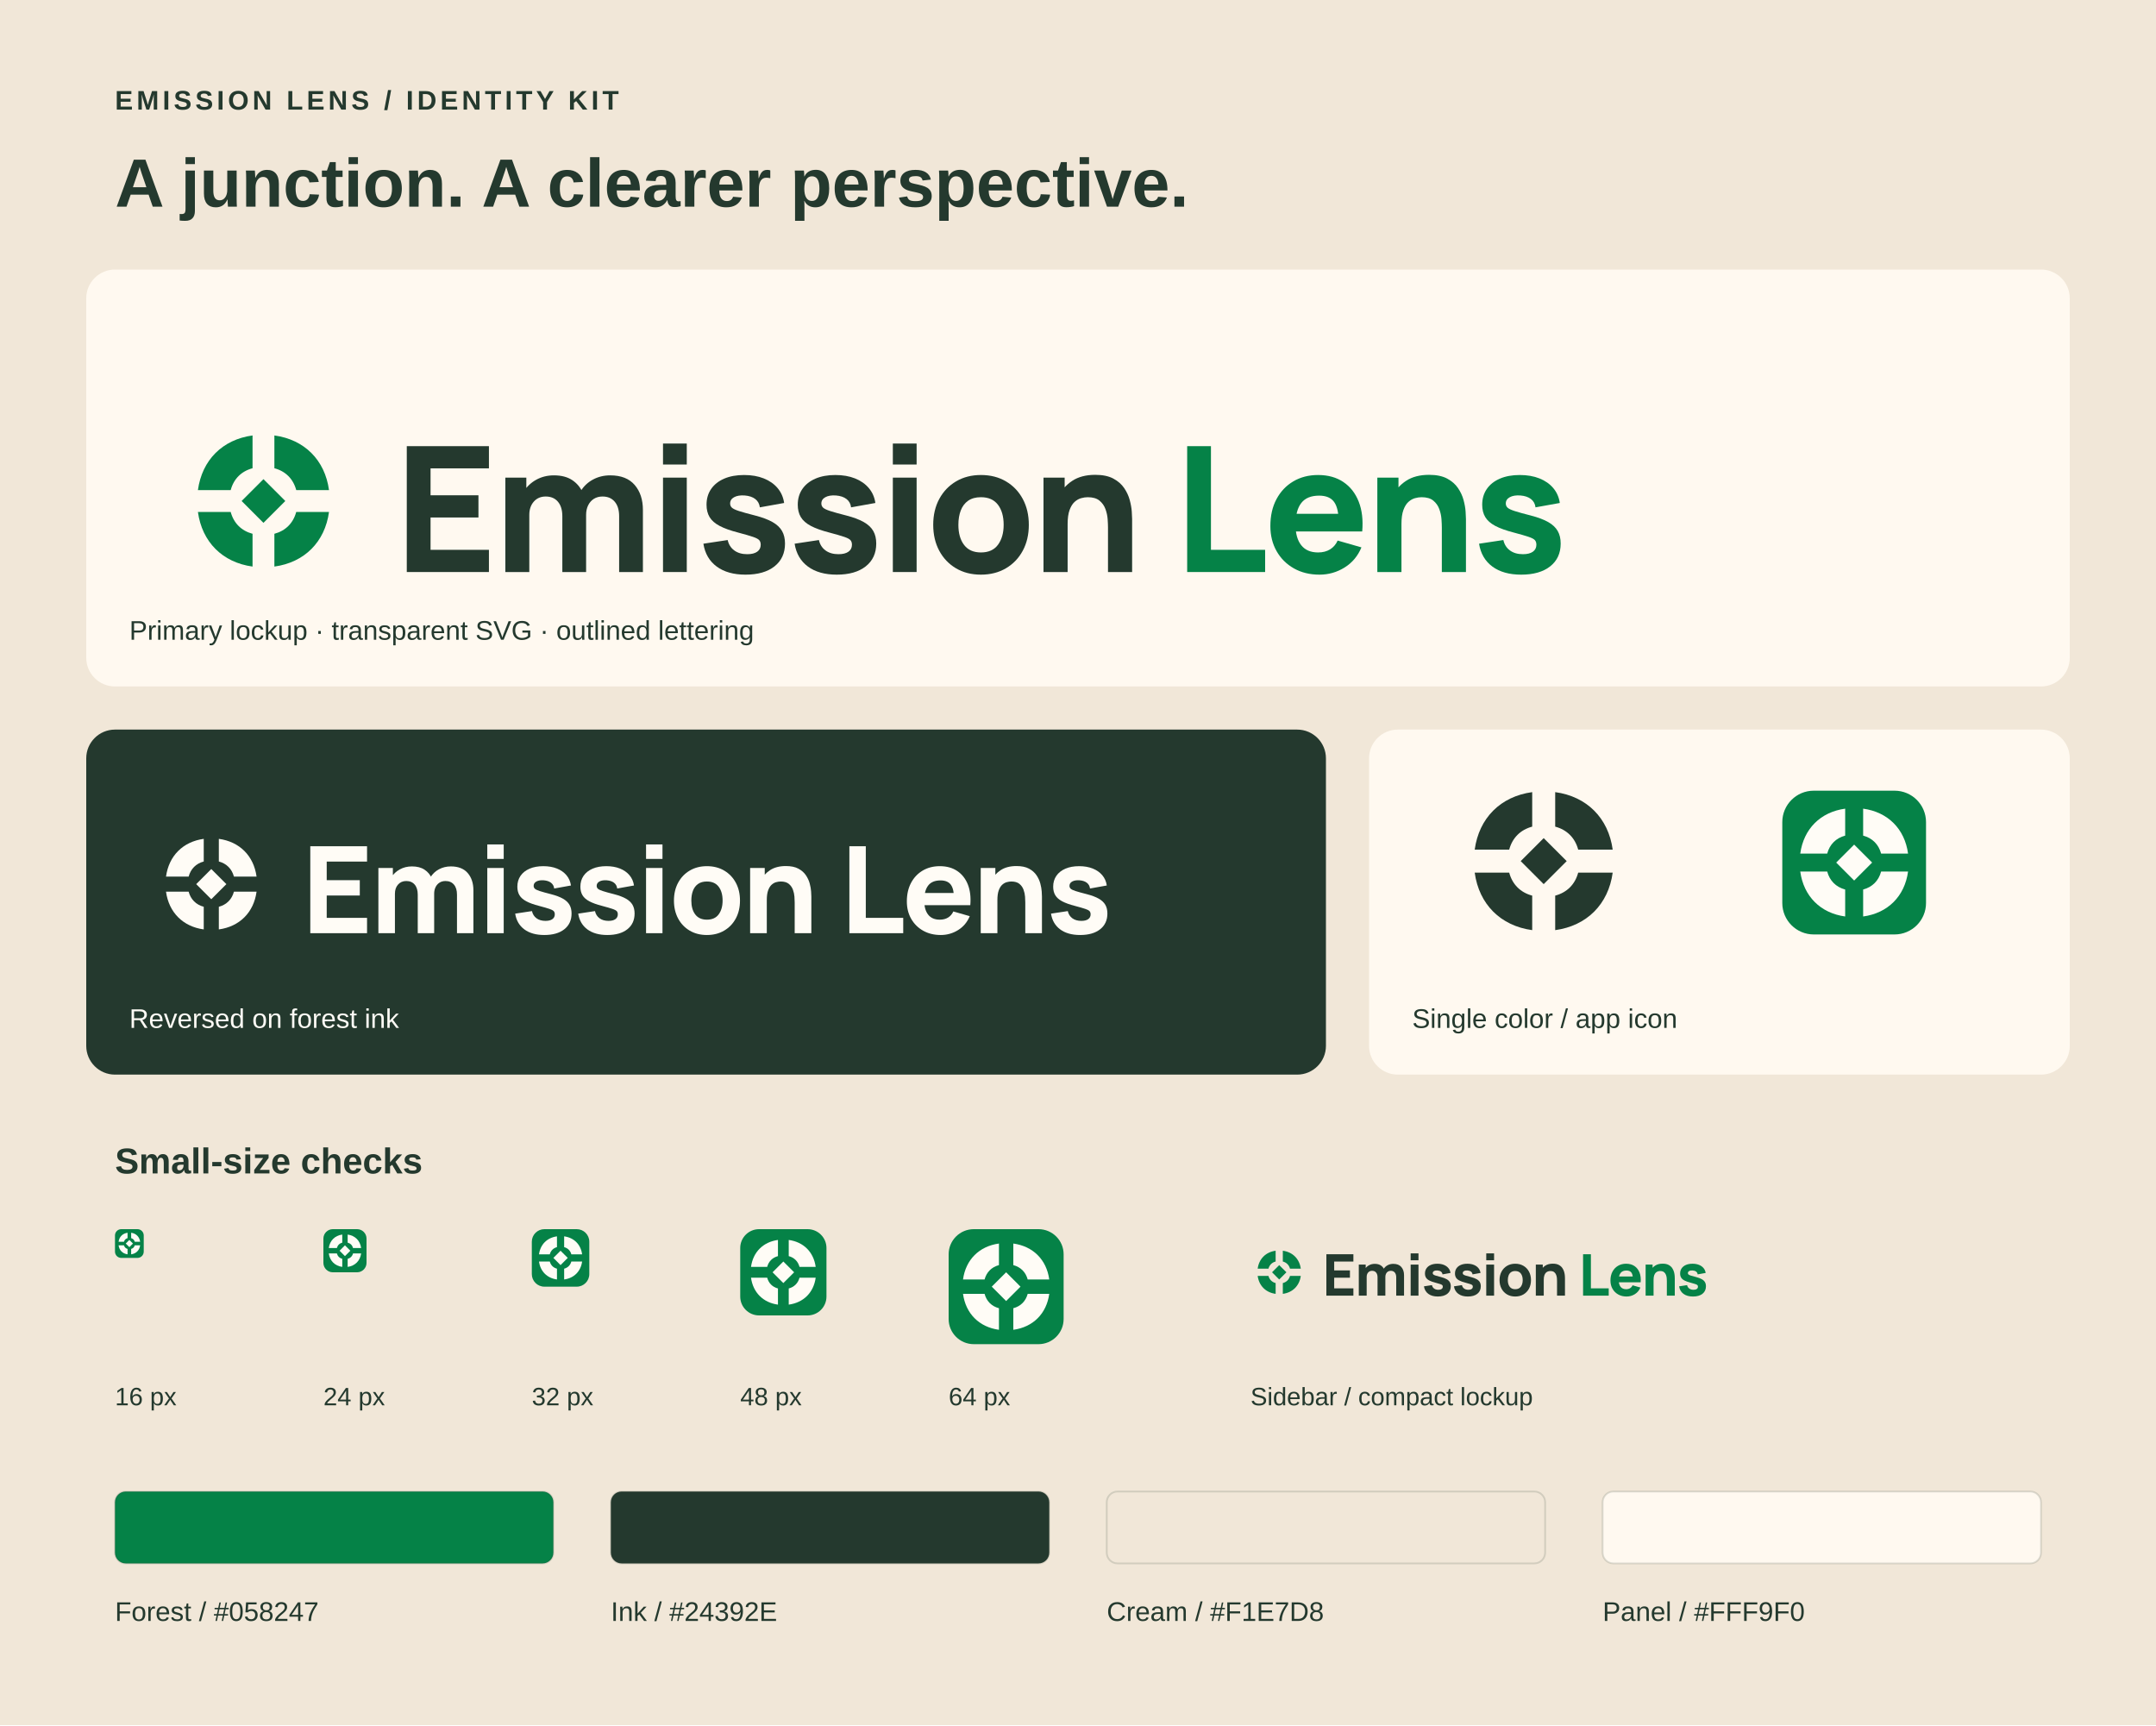
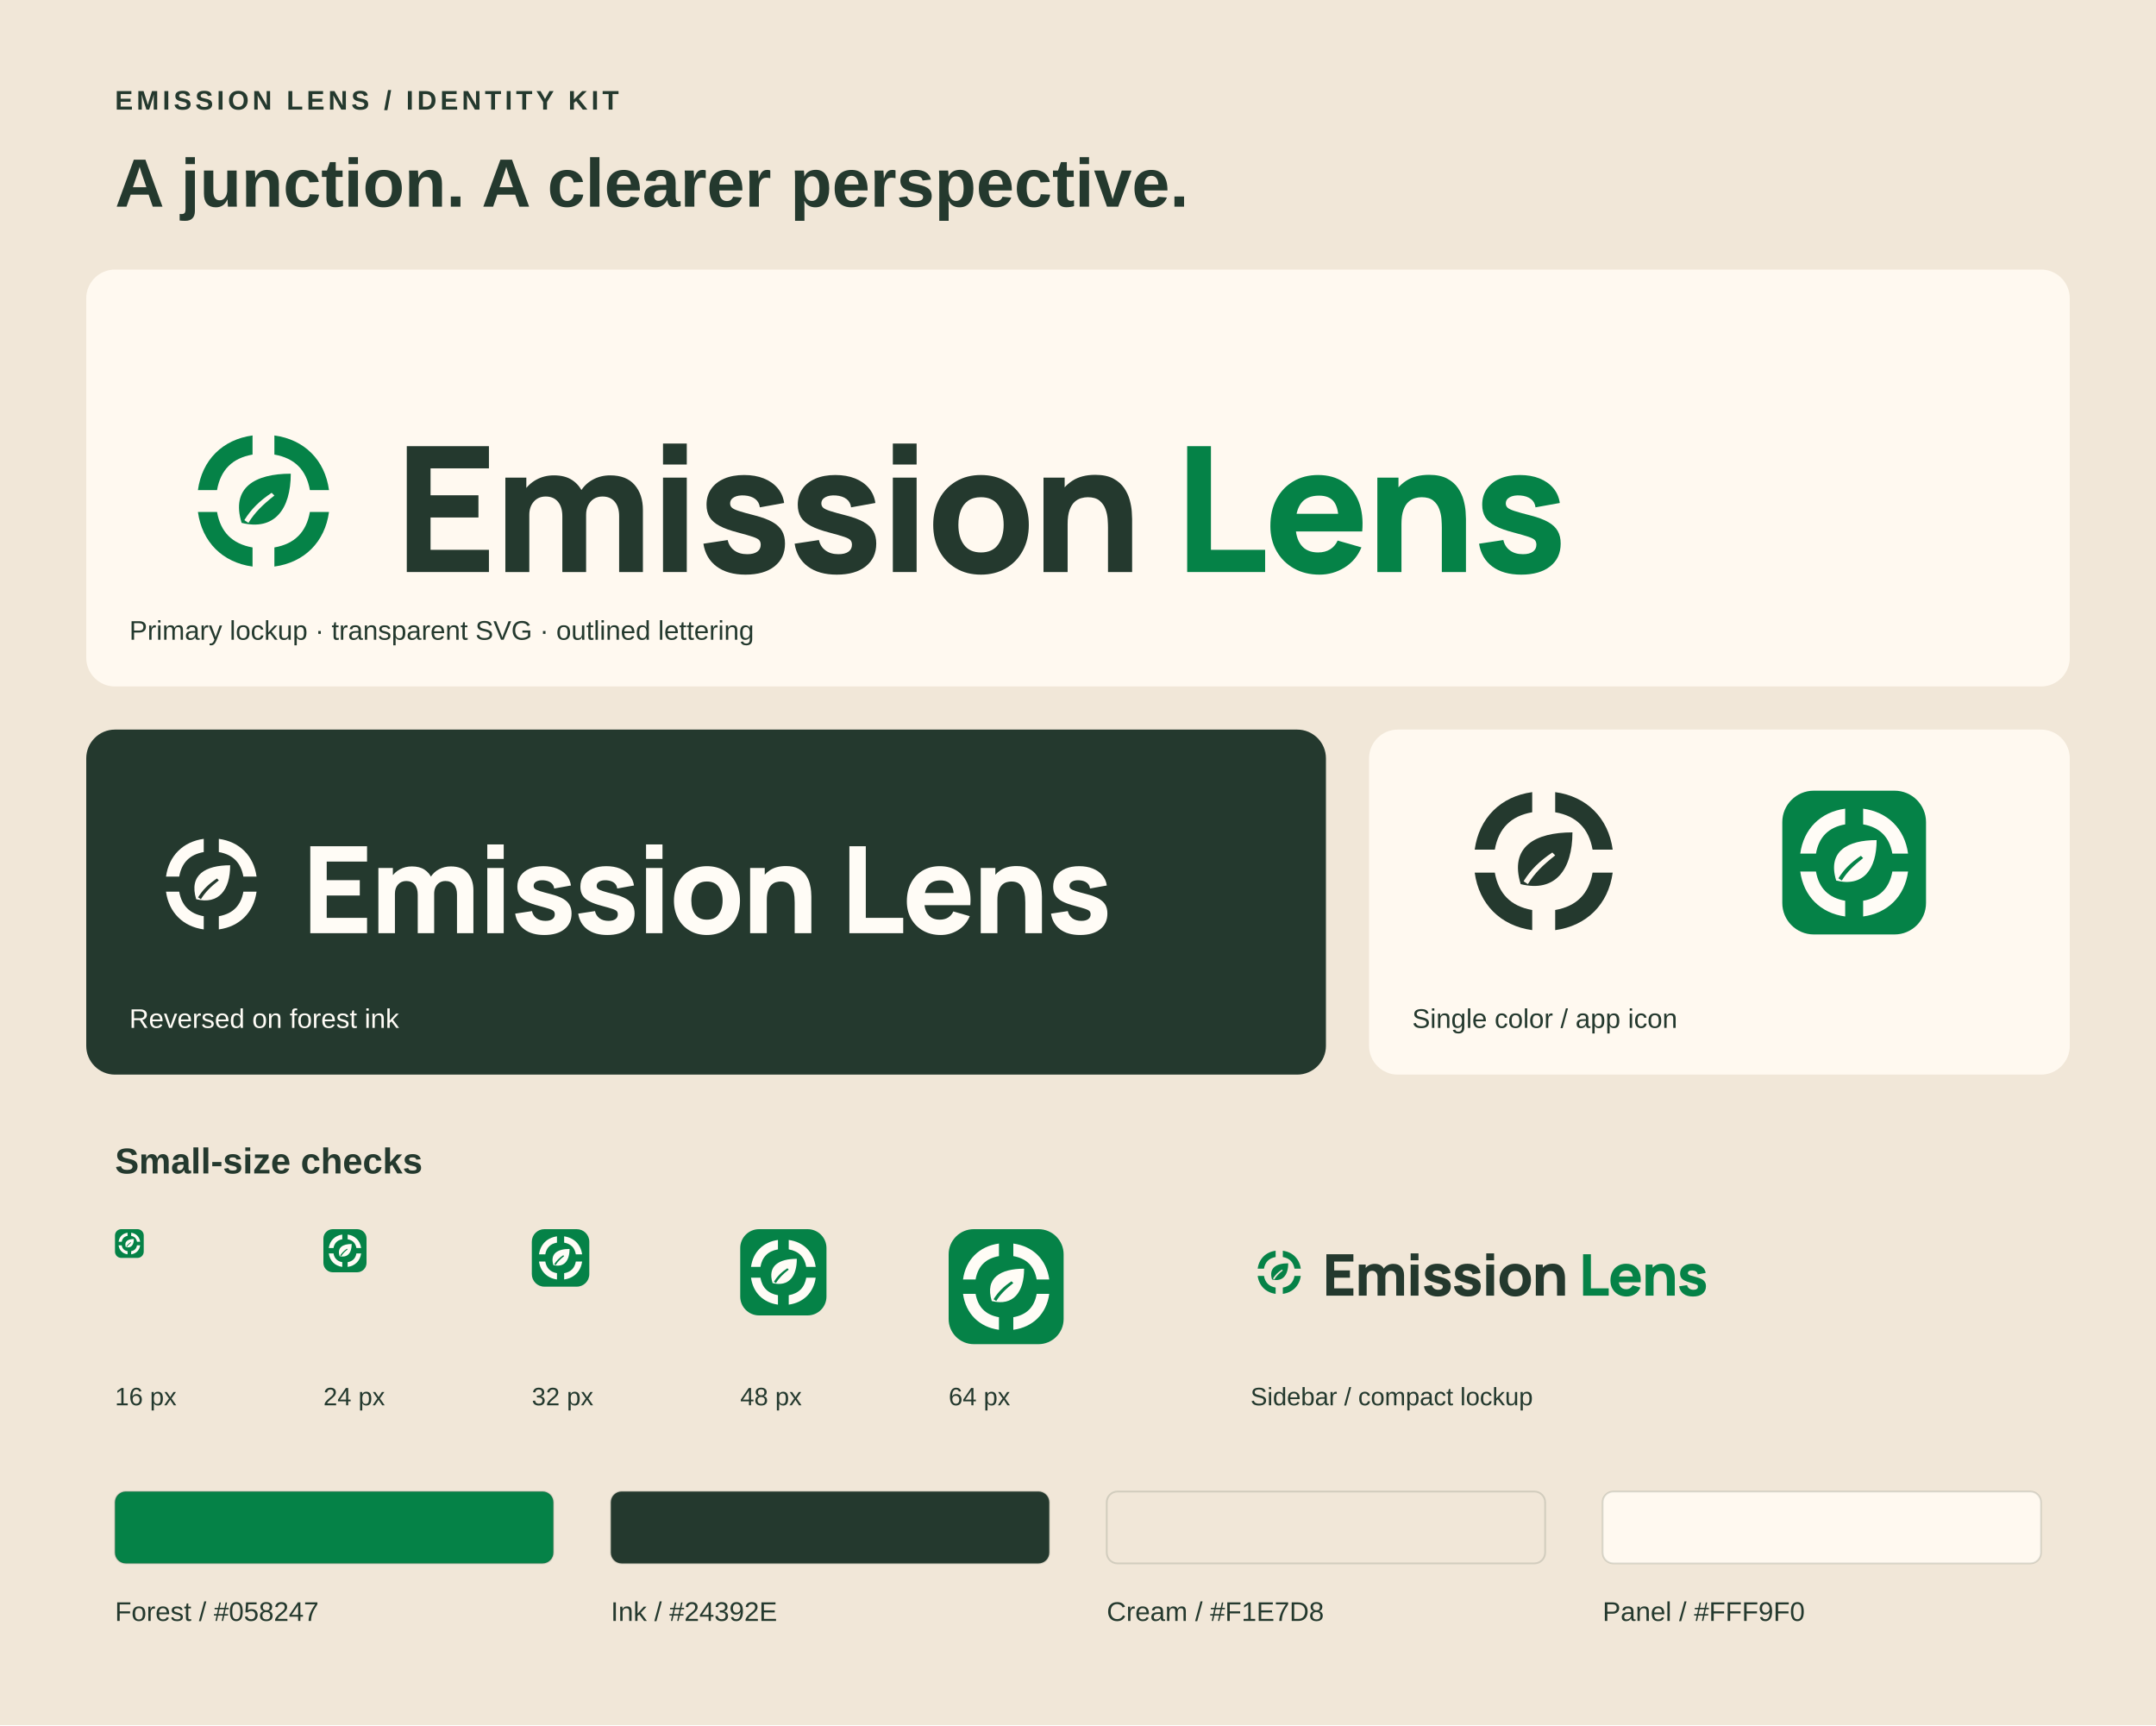
<svg xmlns="http://www.w3.org/2000/svg" width="1200" height="960" viewBox="0 0 1200 960" role="img" aria-labelledby="title desc">
  <rect width="1200" height="960" fill="#F1E7D8" />
  <text x="64" y="61" fill="#24392E" font-family="Arial,sans-serif" font-size="15" font-weight="700" letter-spacing="2">EMISSION LENS / IDENTITY KIT</text>
  <text x="64" y="115" fill="#24392E" font-family="Arial,sans-serif" font-size="38" font-weight="700">A junction. A clearer perspective.</text>
  <rect x="48" y="150" width="1104" height="232" rx="16" fill="#FFF9F0" />
  <g transform="translate(98 218) scale(1.52)">
    <g transform="translate(0 8)">
-       <path fill="#058247" d="M8 28C9.5 17 17 9.5 28 8V20C23.9 21.1 21.1 23.9 20 28Z M36 8C47 9.5 54.5 17 56 28H44C42.9 23.9 40.1 21.1 36 20Z M56 36C54.5 47 47 54.5 36 56V44C40.1 42.9 42.9 40.1 44 36Z M28 56C17 54.5 9.5 47 8 36H20C21.1 40.1 23.9 42.9 28 44Z M32 24L40 32L32 40L24 32Z" />
+       <path fill="#058247" fill-rule="evenodd" d="M8 28C9.5 17 17 9.5 28 8V15C20.6 16.3 16.3 20.6 15 28Z M36 8C47 9.5 54.5 17 56 28H49C47.7 20.6 43.4 16.3 36 15Z M56 36C54.5 47 47 54.5 36 56V49C43.4 47.7 47.7 43.4 49 36Z M28 56C17 54.5 9.5 47 8 36H15C16.3 43.4 20.6 47.7 28 49Z M24 40C20 27 29 22 42 22C42 35 36 43 24 40Z M25 39C27.5 35 30.5 32 35 29L36 30C31.8 33.3 28.8 36.2 26.5 40Z" />
    </g>
    <g fill="#24392E">
      <path transform="translate(80.000 66) scale(0.032 -0.032)" d="M140 0V1440H1080V1186H412V878H960V624H412V254H1080V0Z" />
    </g>
    <g fill="#24392E">
      <path transform="translate(116.160 66) scale(0.032 -0.032)" d="M1440 0V638Q1440 745 1389.5 804.5Q1339 864 1250 864Q1193 864 1151 837.5Q1109 811 1085.5 763.5Q1062 716 1062 654L948 730Q948 841 1000.5 926Q1053 1011 1141.5 1058.5Q1230 1106 1338 1106Q1523 1106 1617.5 996.5Q1712 887 1712 710V0ZM138 0V1080H378V722H412V0ZM790 0V638Q790 745 739.5 804.5Q689 864 600 864Q515 864 463.5 805.5Q412 747 412 654L298 734Q298 840 351 924Q404 1008 493.5 1057Q583 1106 694 1106Q821 1106 902.5 1052Q984 998 1023 908Q1062 818 1062 710V0Z" />
    </g>
    <g fill="#24392E">
      <path transform="translate(173.184 66) scale(0.032 -0.032)" d="M160 1230V1470H432V1230ZM160 0V1080H432V0Z" />
    </g>
    <g fill="#24392E">
      <path transform="translate(190.528 66) scale(0.032 -0.032)" d="M562 -30Q358 -30 232.5 62.5Q107 155 80 324L358 366Q375 290 433.5 247Q492 204 582 204Q656 204 696 232.5Q736 261 736 312Q736 344 720 363.5Q704 383 648.5 402Q593 421 476 452Q344 486 265 528Q186 570 151 628.5Q116 687 116 770Q116 874 169 950.5Q222 1027 318.5 1068.5Q415 1110 546 1110Q673 1110 771 1071Q869 1032 929.5 960Q990 888 1004 790L726 740Q719 800 674 835Q629 870 552 876Q477 881 431.5 856Q386 831 386 784Q386 756 405.5 737Q425 718 486.5 698Q548 678 674 646Q797 614 871.5 571.5Q946 529 980 469.5Q1014 410 1014 326Q1014 160 894 65Q774 -30 562 -30Z" />
    </g>
    <g fill="#24392E">
      <path transform="translate(223.936 66) scale(0.032 -0.032)" d="M562 -30Q358 -30 232.5 62.5Q107 155 80 324L358 366Q375 290 433.5 247Q492 204 582 204Q656 204 696 232.5Q736 261 736 312Q736 344 720 363.5Q704 383 648.5 402Q593 421 476 452Q344 486 265 528Q186 570 151 628.5Q116 687 116 770Q116 874 169 950.5Q222 1027 318.5 1068.5Q415 1110 546 1110Q673 1110 771 1071Q869 1032 929.5 960Q990 888 1004 790L726 740Q719 800 674 835Q629 870 552 876Q477 881 431.5 856Q386 831 386 784Q386 756 405.5 737Q425 718 486.5 698Q548 678 674 646Q797 614 871.5 571.5Q946 529 980 469.5Q1014 410 1014 326Q1014 160 894 65Q774 -30 562 -30Z" />
    </g>
    <g fill="#24392E">
      <path transform="translate(257.344 66) scale(0.032 -0.032)" d="M160 1230V1470H432V1230ZM160 0V1080H432V0Z" />
    </g>
    <g fill="#24392E">
      <path transform="translate(274.688 66) scale(0.032 -0.032)" d="M626 -30Q463 -30 340 43Q217 116 148.5 244.5Q80 373 80 540Q80 709 150 837.5Q220 966 343 1038Q466 1110 626 1110Q789 1110 912.5 1037Q1036 964 1105 835.5Q1174 707 1174 540Q1174 372 1104.5 243.5Q1035 115 911.5 42.5Q788 -30 626 -30ZM626 224Q757 224 821.5 312.5Q886 401 886 540Q886 684 820.5 770Q755 856 626 856Q537 856 480 816Q423 776 395.5 705Q368 634 368 540Q368 395 433.5 309.5Q499 224 626 224Z" />
    </g>
    <g fill="#24392E">
      <path transform="translate(313.216 66) scale(0.032 -0.032)" d="M876 0V510Q876 547 872 604.5Q868 662 847 720Q826 778 778.5 817Q731 856 644 856Q609 856 569 845Q529 834 494 802.5Q459 771 436.5 710Q414 649 414 548L258 622Q258 750 310 862Q362 974 466.5 1043Q571 1112 730 1112Q857 1112 937 1069Q1017 1026 1061.5 960Q1106 894 1125 822.5Q1144 751 1148 692Q1152 633 1152 606V0ZM138 0V1080H380V722H414V0Z" />
    </g>
    <g fill="#058247">
      <path transform="translate(365.120 66) scale(0.032 -0.032)" d="M160 0V1440H432V254H1052V0Z" />
    </g>
    <g fill="#058247">
      <path transform="translate(398.144 66) scale(0.032 -0.032)" d="M642 -30Q476 -30 349.5 41.5Q223 113 151.5 238.5Q80 364 80 526Q80 703 150 834Q220 965 343 1037.5Q466 1110 626 1110Q796 1110 915 1030Q1034 950 1091 805Q1148 660 1131 464H862V564Q862 729 809.5 801.5Q757 874 638 874Q499 874 433.5 789.5Q368 705 368 540Q368 389 433.5 306.5Q499 224 626 224Q706 224 763 259Q820 294 850 360L1122 282Q1061 134 929.5 52Q798 -30 642 -30ZM284 464V666H1000V464Z" />
    </g>
    <g fill="#058247">
      <path transform="translate(435.456 66) scale(0.032 -0.032)" d="M876 0V510Q876 547 872 604.5Q868 662 847 720Q826 778 778.5 817Q731 856 644 856Q609 856 569 845Q529 834 494 802.5Q459 771 436.5 710Q414 649 414 548L258 622Q258 750 310 862Q362 974 466.5 1043Q571 1112 730 1112Q857 1112 937 1069Q1017 1026 1061.5 960Q1106 894 1125 822.5Q1144 751 1148 692Q1152 633 1152 606V0ZM138 0V1080H380V722H414V0Z" />
    </g>
    <g fill="#058247">
      <path transform="translate(474.560 66) scale(0.032 -0.032)" d="M562 -30Q358 -30 232.5 62.5Q107 155 80 324L358 366Q375 290 433.5 247Q492 204 582 204Q656 204 696 232.5Q736 261 736 312Q736 344 720 363.5Q704 383 648.5 402Q593 421 476 452Q344 486 265 528Q186 570 151 628.5Q116 687 116 770Q116 874 169 950.5Q222 1027 318.5 1068.5Q415 1110 546 1110Q673 1110 771 1071Q869 1032 929.5 960Q990 888 1004 790L726 740Q719 800 674 835Q629 870 552 876Q477 881 431.5 856Q386 831 386 784Q386 756 405.5 737Q425 718 486.5 698Q548 678 674 646Q797 614 871.5 571.5Q946 529 980 469.5Q1014 410 1014 326Q1014 160 894 65Q774 -30 562 -30Z" />
    </g>
  </g>
  <text x="72" y="356" fill="#24392E" font-family="Arial,sans-serif" font-size="15">Primary lockup · transparent SVG · outlined lettering</text>
  <rect x="48" y="406" width="690" height="192" rx="16" fill="#24392E" />
  <g transform="translate(84 450) scale(1.05)">
    <g transform="translate(0 8)">
-       <path fill="#FFFCF6" d="M8 28C9.5 17 17 9.5 28 8V20C23.9 21.1 21.1 23.9 20 28Z M36 8C47 9.5 54.5 17 56 28H44C42.9 23.9 40.1 21.1 36 20Z M56 36C54.5 47 47 54.5 36 56V44C40.1 42.9 42.9 40.1 44 36Z M28 56C17 54.5 9.5 47 8 36H20C21.1 40.1 23.9 42.9 28 44Z M32 24L40 32L32 40L24 32Z" />
+       <path fill="#FFFCF6" fill-rule="evenodd" d="M8 28C9.5 17 17 9.5 28 8V15C20.6 16.3 16.3 20.6 15 28Z M36 8C47 9.5 54.5 17 56 28H49C47.7 20.6 43.4 16.3 36 15Z M56 36C54.5 47 47 54.5 36 56V49C43.4 47.7 47.7 43.4 49 36Z M28 56C17 54.5 9.5 47 8 36H15C16.3 43.4 20.6 47.7 28 49Z M24 40C20 27 29 22 42 22C42 35 36 43 24 40Z M25 39C27.5 35 30.5 32 35 29L36 30C31.8 33.3 28.8 36.2 26.5 40Z" />
    </g>
    <g fill="#FFFCF6">
      <path transform="translate(80.000 66) scale(0.032 -0.032)" d="M140 0V1440H1080V1186H412V878H960V624H412V254H1080V0Z" />
    </g>
    <g fill="#FFFCF6">
      <path transform="translate(116.160 66) scale(0.032 -0.032)" d="M1440 0V638Q1440 745 1389.5 804.5Q1339 864 1250 864Q1193 864 1151 837.5Q1109 811 1085.5 763.5Q1062 716 1062 654L948 730Q948 841 1000.5 926Q1053 1011 1141.5 1058.5Q1230 1106 1338 1106Q1523 1106 1617.5 996.5Q1712 887 1712 710V0ZM138 0V1080H378V722H412V0ZM790 0V638Q790 745 739.5 804.5Q689 864 600 864Q515 864 463.5 805.5Q412 747 412 654L298 734Q298 840 351 924Q404 1008 493.5 1057Q583 1106 694 1106Q821 1106 902.5 1052Q984 998 1023 908Q1062 818 1062 710V0Z" />
    </g>
    <g fill="#FFFCF6">
      <path transform="translate(173.184 66) scale(0.032 -0.032)" d="M160 1230V1470H432V1230ZM160 0V1080H432V0Z" />
    </g>
    <g fill="#FFFCF6">
      <path transform="translate(190.528 66) scale(0.032 -0.032)" d="M562 -30Q358 -30 232.5 62.5Q107 155 80 324L358 366Q375 290 433.5 247Q492 204 582 204Q656 204 696 232.5Q736 261 736 312Q736 344 720 363.5Q704 383 648.5 402Q593 421 476 452Q344 486 265 528Q186 570 151 628.5Q116 687 116 770Q116 874 169 950.5Q222 1027 318.5 1068.5Q415 1110 546 1110Q673 1110 771 1071Q869 1032 929.5 960Q990 888 1004 790L726 740Q719 800 674 835Q629 870 552 876Q477 881 431.5 856Q386 831 386 784Q386 756 405.5 737Q425 718 486.5 698Q548 678 674 646Q797 614 871.5 571.5Q946 529 980 469.5Q1014 410 1014 326Q1014 160 894 65Q774 -30 562 -30Z" />
    </g>
    <g fill="#FFFCF6">
      <path transform="translate(223.936 66) scale(0.032 -0.032)" d="M562 -30Q358 -30 232.5 62.5Q107 155 80 324L358 366Q375 290 433.5 247Q492 204 582 204Q656 204 696 232.5Q736 261 736 312Q736 344 720 363.5Q704 383 648.5 402Q593 421 476 452Q344 486 265 528Q186 570 151 628.5Q116 687 116 770Q116 874 169 950.5Q222 1027 318.5 1068.5Q415 1110 546 1110Q673 1110 771 1071Q869 1032 929.5 960Q990 888 1004 790L726 740Q719 800 674 835Q629 870 552 876Q477 881 431.5 856Q386 831 386 784Q386 756 405.5 737Q425 718 486.5 698Q548 678 674 646Q797 614 871.5 571.5Q946 529 980 469.5Q1014 410 1014 326Q1014 160 894 65Q774 -30 562 -30Z" />
    </g>
    <g fill="#FFFCF6">
      <path transform="translate(257.344 66) scale(0.032 -0.032)" d="M160 1230V1470H432V1230ZM160 0V1080H432V0Z" />
    </g>
    <g fill="#FFFCF6">
      <path transform="translate(274.688 66) scale(0.032 -0.032)" d="M626 -30Q463 -30 340 43Q217 116 148.5 244.5Q80 373 80 540Q80 709 150 837.5Q220 966 343 1038Q466 1110 626 1110Q789 1110 912.5 1037Q1036 964 1105 835.5Q1174 707 1174 540Q1174 372 1104.5 243.5Q1035 115 911.5 42.5Q788 -30 626 -30ZM626 224Q757 224 821.5 312.5Q886 401 886 540Q886 684 820.5 770Q755 856 626 856Q537 856 480 816Q423 776 395.5 705Q368 634 368 540Q368 395 433.5 309.5Q499 224 626 224Z" />
    </g>
    <g fill="#FFFCF6">
      <path transform="translate(313.216 66) scale(0.032 -0.032)" d="M876 0V510Q876 547 872 604.5Q868 662 847 720Q826 778 778.5 817Q731 856 644 856Q609 856 569 845Q529 834 494 802.5Q459 771 436.5 710Q414 649 414 548L258 622Q258 750 310 862Q362 974 466.5 1043Q571 1112 730 1112Q857 1112 937 1069Q1017 1026 1061.5 960Q1106 894 1125 822.5Q1144 751 1148 692Q1152 633 1152 606V0ZM138 0V1080H380V722H414V0Z" />
    </g>
    <g fill="#FFFCF6">
      <path transform="translate(365.120 66) scale(0.032 -0.032)" d="M160 0V1440H432V254H1052V0Z" />
    </g>
    <g fill="#FFFCF6">
      <path transform="translate(398.144 66) scale(0.032 -0.032)" d="M642 -30Q476 -30 349.5 41.5Q223 113 151.5 238.5Q80 364 80 526Q80 703 150 834Q220 965 343 1037.5Q466 1110 626 1110Q796 1110 915 1030Q1034 950 1091 805Q1148 660 1131 464H862V564Q862 729 809.5 801.5Q757 874 638 874Q499 874 433.5 789.5Q368 705 368 540Q368 389 433.5 306.5Q499 224 626 224Q706 224 763 259Q820 294 850 360L1122 282Q1061 134 929.5 52Q798 -30 642 -30ZM284 464V666H1000V464Z" />
    </g>
    <g fill="#FFFCF6">
      <path transform="translate(435.456 66) scale(0.032 -0.032)" d="M876 0V510Q876 547 872 604.5Q868 662 847 720Q826 778 778.5 817Q731 856 644 856Q609 856 569 845Q529 834 494 802.5Q459 771 436.5 710Q414 649 414 548L258 622Q258 750 310 862Q362 974 466.5 1043Q571 1112 730 1112Q857 1112 937 1069Q1017 1026 1061.5 960Q1106 894 1125 822.5Q1144 751 1148 692Q1152 633 1152 606V0ZM138 0V1080H380V722H414V0Z" />
    </g>
    <g fill="#FFFCF6">
      <path transform="translate(474.560 66) scale(0.032 -0.032)" d="M562 -30Q358 -30 232.5 62.5Q107 155 80 324L358 366Q375 290 433.5 247Q492 204 582 204Q656 204 696 232.5Q736 261 736 312Q736 344 720 363.5Q704 383 648.5 402Q593 421 476 452Q344 486 265 528Q186 570 151 628.5Q116 687 116 770Q116 874 169 950.5Q222 1027 318.5 1068.5Q415 1110 546 1110Q673 1110 771 1071Q869 1032 929.5 960Q990 888 1004 790L726 740Q719 800 674 835Q629 870 552 876Q477 881 431.5 856Q386 831 386 784Q386 756 405.5 737Q425 718 486.5 698Q548 678 674 646Q797 614 871.5 571.5Q946 529 980 469.5Q1014 410 1014 326Q1014 160 894 65Q774 -30 562 -30Z" />
    </g>
  </g>
  <text x="72" y="572" fill="#FFFCF6" font-family="Arial,sans-serif" font-size="15">Reversed on forest ink</text>
  <rect x="762" y="406" width="390" height="192" rx="16" fill="#FFF9F0" />
  <g transform="translate(808 428) scale(1.6)">
-     <path fill="#24392E" d="M8 28C9.5 17 17 9.5 28 8V20C23.9 21.1 21.1 23.9 20 28Z M36 8C47 9.5 54.5 17 56 28H44C42.9 23.9 40.1 21.1 36 20Z M56 36C54.5 47 47 54.5 36 56V44C40.1 42.9 42.9 40.1 44 36Z M28 56C17 54.5 9.5 47 8 36H20C21.1 40.1 23.9 42.9 28 44Z M32 24L40 32L32 40L24 32Z" />
+     <path fill="#24392E" fill-rule="evenodd" d="M8 28C9.5 17 17 9.5 28 8V15C20.6 16.3 16.3 20.6 15 28Z M36 8C47 9.5 54.5 17 56 28H49C47.7 20.6 43.4 16.3 36 15Z M56 36C54.5 47 47 54.5 36 56V49C43.4 47.7 47.7 43.4 49 36Z M28 56C17 54.5 9.5 47 8 36H15C16.3 43.4 20.6 47.7 28 49Z M24 40C20 27 29 22 42 22C42 35 36 43 24 40Z M25 39C27.5 35 30.5 32 35 29L36 30C31.8 33.3 28.8 36.2 26.5 40Z" />
  </g>
  <g transform="translate(992 440) scale(1.25)">
    <rect width="64" height="64" rx="14" fill="#058247" />
-     <path fill="#FFFCF6" d="M8 28C9.5 17 17 9.5 28 8V20C23.9 21.1 21.1 23.9 20 28Z M36 8C47 9.5 54.5 17 56 28H44C42.9 23.9 40.1 21.1 36 20Z M56 36C54.5 47 47 54.5 36 56V44C40.1 42.9 42.9 40.1 44 36Z M28 56C17 54.5 9.5 47 8 36H20C21.1 40.1 23.9 42.9 28 44Z M32 24L40 32L32 40L24 32Z" />
+     <path fill="#FFFCF6" fill-rule="evenodd" d="M8 28C9.5 17 17 9.5 28 8V15C20.6 16.3 16.3 20.6 15 28Z M36 8C47 9.5 54.5 17 56 28H49C47.7 20.6 43.4 16.3 36 15Z M56 36C54.5 47 47 54.5 36 56V49C43.4 47.7 47.7 43.4 49 36Z M28 56C17 54.5 9.5 47 8 36H15C16.3 43.4 20.6 47.7 28 49Z M24 40C20 27 29 22 42 22C42 35 36 43 24 40Z M25 39C27.5 35 30.5 32 35 29L36 30C31.8 33.3 28.8 36.2 26.5 40Z" />
  </g>
  <text x="786" y="572" fill="#24392E" font-family="Arial,sans-serif" font-size="15">Single color / app icon</text>
  <text x="64" y="653" fill="#24392E" font-family="Arial,sans-serif" font-size="20" font-weight="700">Small-size checks</text>
  <g transform="translate(64 684) scale(0.25)">
    <rect width="64" height="64" rx="14" fill="#058247" />
-     <path fill="#FFFCF6" d="M8 28C9.5 17 17 9.5 28 8V20C23.9 21.1 21.1 23.9 20 28Z M36 8C47 9.5 54.5 17 56 28H44C42.9 23.9 40.1 21.1 36 20Z M56 36C54.5 47 47 54.5 36 56V44C40.1 42.9 42.9 40.1 44 36Z M28 56C17 54.5 9.5 47 8 36H20C21.1 40.1 23.9 42.9 28 44Z M32 24L40 32L32 40L24 32Z" />
+     <path fill="#FFFCF6" fill-rule="evenodd" d="M8 28C9.5 17 17 9.5 28 8V15C20.6 16.3 16.3 20.6 15 28Z M36 8C47 9.5 54.5 17 56 28H49C47.7 20.6 43.4 16.3 36 15Z M56 36C54.5 47 47 54.5 36 56V49C43.4 47.7 47.7 43.4 49 36Z M28 56C17 54.5 9.5 47 8 36H15C16.3 43.4 20.6 47.7 28 49Z M24 40C20 27 29 22 42 22C42 35 36 43 24 40Z M25 39C27.5 35 30.5 32 35 29L36 30C31.8 33.3 28.8 36.2 26.5 40Z" />
  </g>
  <text x="64" y="782" fill="#24392E" font-family="Arial,sans-serif" font-size="14">16 px</text>
  <g transform="translate(180 684) scale(0.375)">
    <rect width="64" height="64" rx="14" fill="#058247" />
-     <path fill="#FFFCF6" d="M8 28C9.5 17 17 9.5 28 8V20C23.9 21.1 21.1 23.9 20 28Z M36 8C47 9.5 54.5 17 56 28H44C42.9 23.9 40.1 21.1 36 20Z M56 36C54.5 47 47 54.5 36 56V44C40.1 42.9 42.9 40.1 44 36Z M28 56C17 54.5 9.5 47 8 36H20C21.1 40.1 23.9 42.9 28 44Z M32 24L40 32L32 40L24 32Z" />
+     <path fill="#FFFCF6" fill-rule="evenodd" d="M8 28C9.5 17 17 9.5 28 8V15C20.6 16.3 16.3 20.6 15 28Z M36 8C47 9.5 54.5 17 56 28H49C47.7 20.6 43.4 16.3 36 15Z M56 36C54.5 47 47 54.5 36 56V49C43.4 47.7 47.7 43.4 49 36Z M28 56C17 54.5 9.5 47 8 36H15C16.3 43.4 20.6 47.7 28 49Z M24 40C20 27 29 22 42 22C42 35 36 43 24 40Z M25 39C27.5 35 30.5 32 35 29L36 30C31.8 33.3 28.8 36.2 26.5 40Z" />
  </g>
  <text x="180" y="782" fill="#24392E" font-family="Arial,sans-serif" font-size="14">24 px</text>
  <g transform="translate(296 684) scale(0.5)">
    <rect width="64" height="64" rx="14" fill="#058247" />
-     <path fill="#FFFCF6" d="M8 28C9.5 17 17 9.5 28 8V20C23.9 21.1 21.1 23.9 20 28Z M36 8C47 9.5 54.5 17 56 28H44C42.9 23.9 40.1 21.1 36 20Z M56 36C54.5 47 47 54.5 36 56V44C40.1 42.9 42.9 40.1 44 36Z M28 56C17 54.5 9.5 47 8 36H20C21.1 40.1 23.9 42.9 28 44Z M32 24L40 32L32 40L24 32Z" />
+     <path fill="#FFFCF6" fill-rule="evenodd" d="M8 28C9.5 17 17 9.5 28 8V15C20.6 16.3 16.3 20.6 15 28Z M36 8C47 9.5 54.5 17 56 28H49C47.7 20.6 43.4 16.3 36 15Z M56 36C54.5 47 47 54.5 36 56V49C43.4 47.7 47.7 43.4 49 36Z M28 56C17 54.5 9.5 47 8 36H15C16.3 43.4 20.6 47.7 28 49Z M24 40C20 27 29 22 42 22C42 35 36 43 24 40Z M25 39C27.5 35 30.5 32 35 29L36 30C31.8 33.3 28.8 36.2 26.5 40Z" />
  </g>
  <text x="296" y="782" fill="#24392E" font-family="Arial,sans-serif" font-size="14">32 px</text>
  <g transform="translate(412 684) scale(0.75)">
    <rect width="64" height="64" rx="14" fill="#058247" />
-     <path fill="#FFFCF6" d="M8 28C9.5 17 17 9.5 28 8V20C23.9 21.1 21.1 23.9 20 28Z M36 8C47 9.5 54.5 17 56 28H44C42.9 23.9 40.1 21.1 36 20Z M56 36C54.5 47 47 54.5 36 56V44C40.1 42.9 42.9 40.1 44 36Z M28 56C17 54.5 9.5 47 8 36H20C21.1 40.1 23.9 42.9 28 44Z M32 24L40 32L32 40L24 32Z" />
+     <path fill="#FFFCF6" fill-rule="evenodd" d="M8 28C9.5 17 17 9.5 28 8V15C20.6 16.3 16.3 20.6 15 28Z M36 8C47 9.5 54.5 17 56 28H49C47.7 20.6 43.4 16.3 36 15Z M56 36C54.5 47 47 54.5 36 56V49C43.4 47.7 47.7 43.4 49 36Z M28 56C17 54.5 9.5 47 8 36H15C16.3 43.4 20.6 47.7 28 49Z M24 40C20 27 29 22 42 22C42 35 36 43 24 40Z M25 39C27.5 35 30.5 32 35 29L36 30C31.8 33.3 28.8 36.2 26.5 40Z" />
  </g>
  <text x="412" y="782" fill="#24392E" font-family="Arial,sans-serif" font-size="14">48 px</text>
  <g transform="translate(528 684) scale(1.0)">
    <rect width="64" height="64" rx="14" fill="#058247" />
-     <path fill="#FFFCF6" d="M8 28C9.5 17 17 9.5 28 8V20C23.9 21.1 21.1 23.9 20 28Z M36 8C47 9.5 54.5 17 56 28H44C42.9 23.9 40.1 21.1 36 20Z M56 36C54.5 47 47 54.5 36 56V44C40.1 42.9 42.9 40.1 44 36Z M28 56C17 54.5 9.5 47 8 36H20C21.1 40.1 23.9 42.9 28 44Z M32 24L40 32L32 40L24 32Z" />
+     <path fill="#FFFCF6" fill-rule="evenodd" d="M8 28C9.5 17 17 9.5 28 8V15C20.6 16.3 16.3 20.6 15 28Z M36 8C47 9.5 54.5 17 56 28H49C47.7 20.6 43.4 16.3 36 15Z M56 36C54.5 47 47 54.5 36 56V49C43.4 47.7 47.7 43.4 49 36Z M28 56C17 54.5 9.5 47 8 36H15C16.3 43.4 20.6 47.7 28 49Z M24 40C20 27 29 22 42 22C42 35 36 43 24 40Z M25 39C27.5 35 30.5 32 35 29L36 30C31.8 33.3 28.8 36.2 26.5 40Z" />
  </g>
  <text x="528" y="782" fill="#24392E" font-family="Arial,sans-serif" font-size="14">64 px</text>
  <g transform="translate(696 688) scale(.5)">
    <g transform="translate(0 8)">
-       <path fill="#058247" d="M8 28C9.5 17 17 9.5 28 8V20C23.9 21.1 21.1 23.9 20 28Z M36 8C47 9.5 54.5 17 56 28H44C42.9 23.9 40.1 21.1 36 20Z M56 36C54.5 47 47 54.5 36 56V44C40.1 42.9 42.9 40.1 44 36Z M28 56C17 54.5 9.5 47 8 36H20C21.1 40.1 23.9 42.9 28 44Z M32 24L40 32L32 40L24 32Z" />
+       <path fill="#058247" fill-rule="evenodd" d="M8 28C9.5 17 17 9.5 28 8V15C20.6 16.3 16.3 20.6 15 28Z M36 8C47 9.5 54.5 17 56 28H49C47.7 20.6 43.4 16.3 36 15Z M56 36C54.5 47 47 54.5 36 56V49C43.4 47.7 47.7 43.4 49 36Z M28 56C17 54.5 9.5 47 8 36H15C16.3 43.4 20.6 47.7 28 49Z M24 40C20 27 29 22 42 22C42 35 36 43 24 40Z M25 39C27.5 35 30.5 32 35 29L36 30C31.8 33.3 28.8 36.2 26.5 40Z" />
    </g>
    <g fill="#24392E">
      <path transform="translate(80.000 66) scale(0.032 -0.032)" d="M140 0V1440H1080V1186H412V878H960V624H412V254H1080V0Z" />
    </g>
    <g fill="#24392E">
      <path transform="translate(116.160 66) scale(0.032 -0.032)" d="M1440 0V638Q1440 745 1389.5 804.5Q1339 864 1250 864Q1193 864 1151 837.5Q1109 811 1085.5 763.5Q1062 716 1062 654L948 730Q948 841 1000.5 926Q1053 1011 1141.5 1058.5Q1230 1106 1338 1106Q1523 1106 1617.5 996.5Q1712 887 1712 710V0ZM138 0V1080H378V722H412V0ZM790 0V638Q790 745 739.5 804.5Q689 864 600 864Q515 864 463.5 805.5Q412 747 412 654L298 734Q298 840 351 924Q404 1008 493.5 1057Q583 1106 694 1106Q821 1106 902.5 1052Q984 998 1023 908Q1062 818 1062 710V0Z" />
    </g>
    <g fill="#24392E">
      <path transform="translate(173.184 66) scale(0.032 -0.032)" d="M160 1230V1470H432V1230ZM160 0V1080H432V0Z" />
    </g>
    <g fill="#24392E">
      <path transform="translate(190.528 66) scale(0.032 -0.032)" d="M562 -30Q358 -30 232.5 62.5Q107 155 80 324L358 366Q375 290 433.5 247Q492 204 582 204Q656 204 696 232.5Q736 261 736 312Q736 344 720 363.5Q704 383 648.5 402Q593 421 476 452Q344 486 265 528Q186 570 151 628.5Q116 687 116 770Q116 874 169 950.5Q222 1027 318.5 1068.5Q415 1110 546 1110Q673 1110 771 1071Q869 1032 929.5 960Q990 888 1004 790L726 740Q719 800 674 835Q629 870 552 876Q477 881 431.5 856Q386 831 386 784Q386 756 405.5 737Q425 718 486.5 698Q548 678 674 646Q797 614 871.5 571.5Q946 529 980 469.5Q1014 410 1014 326Q1014 160 894 65Q774 -30 562 -30Z" />
    </g>
    <g fill="#24392E">
      <path transform="translate(223.936 66) scale(0.032 -0.032)" d="M562 -30Q358 -30 232.5 62.5Q107 155 80 324L358 366Q375 290 433.5 247Q492 204 582 204Q656 204 696 232.5Q736 261 736 312Q736 344 720 363.5Q704 383 648.5 402Q593 421 476 452Q344 486 265 528Q186 570 151 628.5Q116 687 116 770Q116 874 169 950.5Q222 1027 318.5 1068.5Q415 1110 546 1110Q673 1110 771 1071Q869 1032 929.5 960Q990 888 1004 790L726 740Q719 800 674 835Q629 870 552 876Q477 881 431.5 856Q386 831 386 784Q386 756 405.5 737Q425 718 486.5 698Q548 678 674 646Q797 614 871.5 571.5Q946 529 980 469.5Q1014 410 1014 326Q1014 160 894 65Q774 -30 562 -30Z" />
    </g>
    <g fill="#24392E">
      <path transform="translate(257.344 66) scale(0.032 -0.032)" d="M160 1230V1470H432V1230ZM160 0V1080H432V0Z" />
    </g>
    <g fill="#24392E">
      <path transform="translate(274.688 66) scale(0.032 -0.032)" d="M626 -30Q463 -30 340 43Q217 116 148.5 244.5Q80 373 80 540Q80 709 150 837.5Q220 966 343 1038Q466 1110 626 1110Q789 1110 912.5 1037Q1036 964 1105 835.5Q1174 707 1174 540Q1174 372 1104.5 243.5Q1035 115 911.5 42.5Q788 -30 626 -30ZM626 224Q757 224 821.5 312.5Q886 401 886 540Q886 684 820.5 770Q755 856 626 856Q537 856 480 816Q423 776 395.5 705Q368 634 368 540Q368 395 433.5 309.5Q499 224 626 224Z" />
    </g>
    <g fill="#24392E">
      <path transform="translate(313.216 66) scale(0.032 -0.032)" d="M876 0V510Q876 547 872 604.5Q868 662 847 720Q826 778 778.5 817Q731 856 644 856Q609 856 569 845Q529 834 494 802.5Q459 771 436.5 710Q414 649 414 548L258 622Q258 750 310 862Q362 974 466.5 1043Q571 1112 730 1112Q857 1112 937 1069Q1017 1026 1061.5 960Q1106 894 1125 822.5Q1144 751 1148 692Q1152 633 1152 606V0ZM138 0V1080H380V722H414V0Z" />
    </g>
    <g fill="#058247">
      <path transform="translate(365.120 66) scale(0.032 -0.032)" d="M160 0V1440H432V254H1052V0Z" />
    </g>
    <g fill="#058247">
      <path transform="translate(398.144 66) scale(0.032 -0.032)" d="M642 -30Q476 -30 349.5 41.5Q223 113 151.5 238.5Q80 364 80 526Q80 703 150 834Q220 965 343 1037.5Q466 1110 626 1110Q796 1110 915 1030Q1034 950 1091 805Q1148 660 1131 464H862V564Q862 729 809.5 801.5Q757 874 638 874Q499 874 433.5 789.5Q368 705 368 540Q368 389 433.5 306.5Q499 224 626 224Q706 224 763 259Q820 294 850 360L1122 282Q1061 134 929.5 52Q798 -30 642 -30ZM284 464V666H1000V464Z" />
    </g>
    <g fill="#058247">
      <path transform="translate(435.456 66) scale(0.032 -0.032)" d="M876 0V510Q876 547 872 604.5Q868 662 847 720Q826 778 778.5 817Q731 856 644 856Q609 856 569 845Q529 834 494 802.5Q459 771 436.5 710Q414 649 414 548L258 622Q258 750 310 862Q362 974 466.5 1043Q571 1112 730 1112Q857 1112 937 1069Q1017 1026 1061.5 960Q1106 894 1125 822.5Q1144 751 1148 692Q1152 633 1152 606V0ZM138 0V1080H380V722H414V0Z" />
    </g>
    <g fill="#058247">
      <path transform="translate(474.560 66) scale(0.032 -0.032)" d="M562 -30Q358 -30 232.5 62.5Q107 155 80 324L358 366Q375 290 433.5 247Q492 204 582 204Q656 204 696 232.5Q736 261 736 312Q736 344 720 363.5Q704 383 648.5 402Q593 421 476 452Q344 486 265 528Q186 570 151 628.5Q116 687 116 770Q116 874 169 950.5Q222 1027 318.5 1068.5Q415 1110 546 1110Q673 1110 771 1071Q869 1032 929.5 960Q990 888 1004 790L726 740Q719 800 674 835Q629 870 552 876Q477 881 431.5 856Q386 831 386 784Q386 756 405.5 737Q425 718 486.5 698Q548 678 674 646Q797 614 871.5 571.5Q946 529 980 469.5Q1014 410 1014 326Q1014 160 894 65Q774 -30 562 -30Z" />
    </g>
  </g>
  <text x="696" y="782" fill="#24392E" font-family="Arial,sans-serif" font-size="14">Sidebar / compact lockup</text>
  <rect x="64" y="830" width="244" height="40" rx="6" fill="#058247" stroke="#24392E" stroke-opacity=".15" />
  <text x="64" y="902" fill="#24392E" font-family="Arial,sans-serif" font-size="15">Forest / #058247</text>
  <rect x="340" y="830" width="244" height="40" rx="6" fill="#24392E" stroke="#24392E" stroke-opacity=".15" />
  <text x="340" y="902" fill="#24392E" font-family="Arial,sans-serif" font-size="15">Ink / #24392E</text>
  <rect x="616" y="830" width="244" height="40" rx="6" fill="#F1E7D8" stroke="#24392E" stroke-opacity=".15" />
  <text x="616" y="902" fill="#24392E" font-family="Arial,sans-serif" font-size="15">Cream / #F1E7D8</text>
  <rect x="892" y="830" width="244" height="40" rx="6" fill="#FFF9F0" stroke="#24392E" stroke-opacity=".15" />
  <text x="892" y="902" fill="#24392E" font-family="Arial,sans-serif" font-size="15">Panel / #FFF9F0</text>
</svg>
